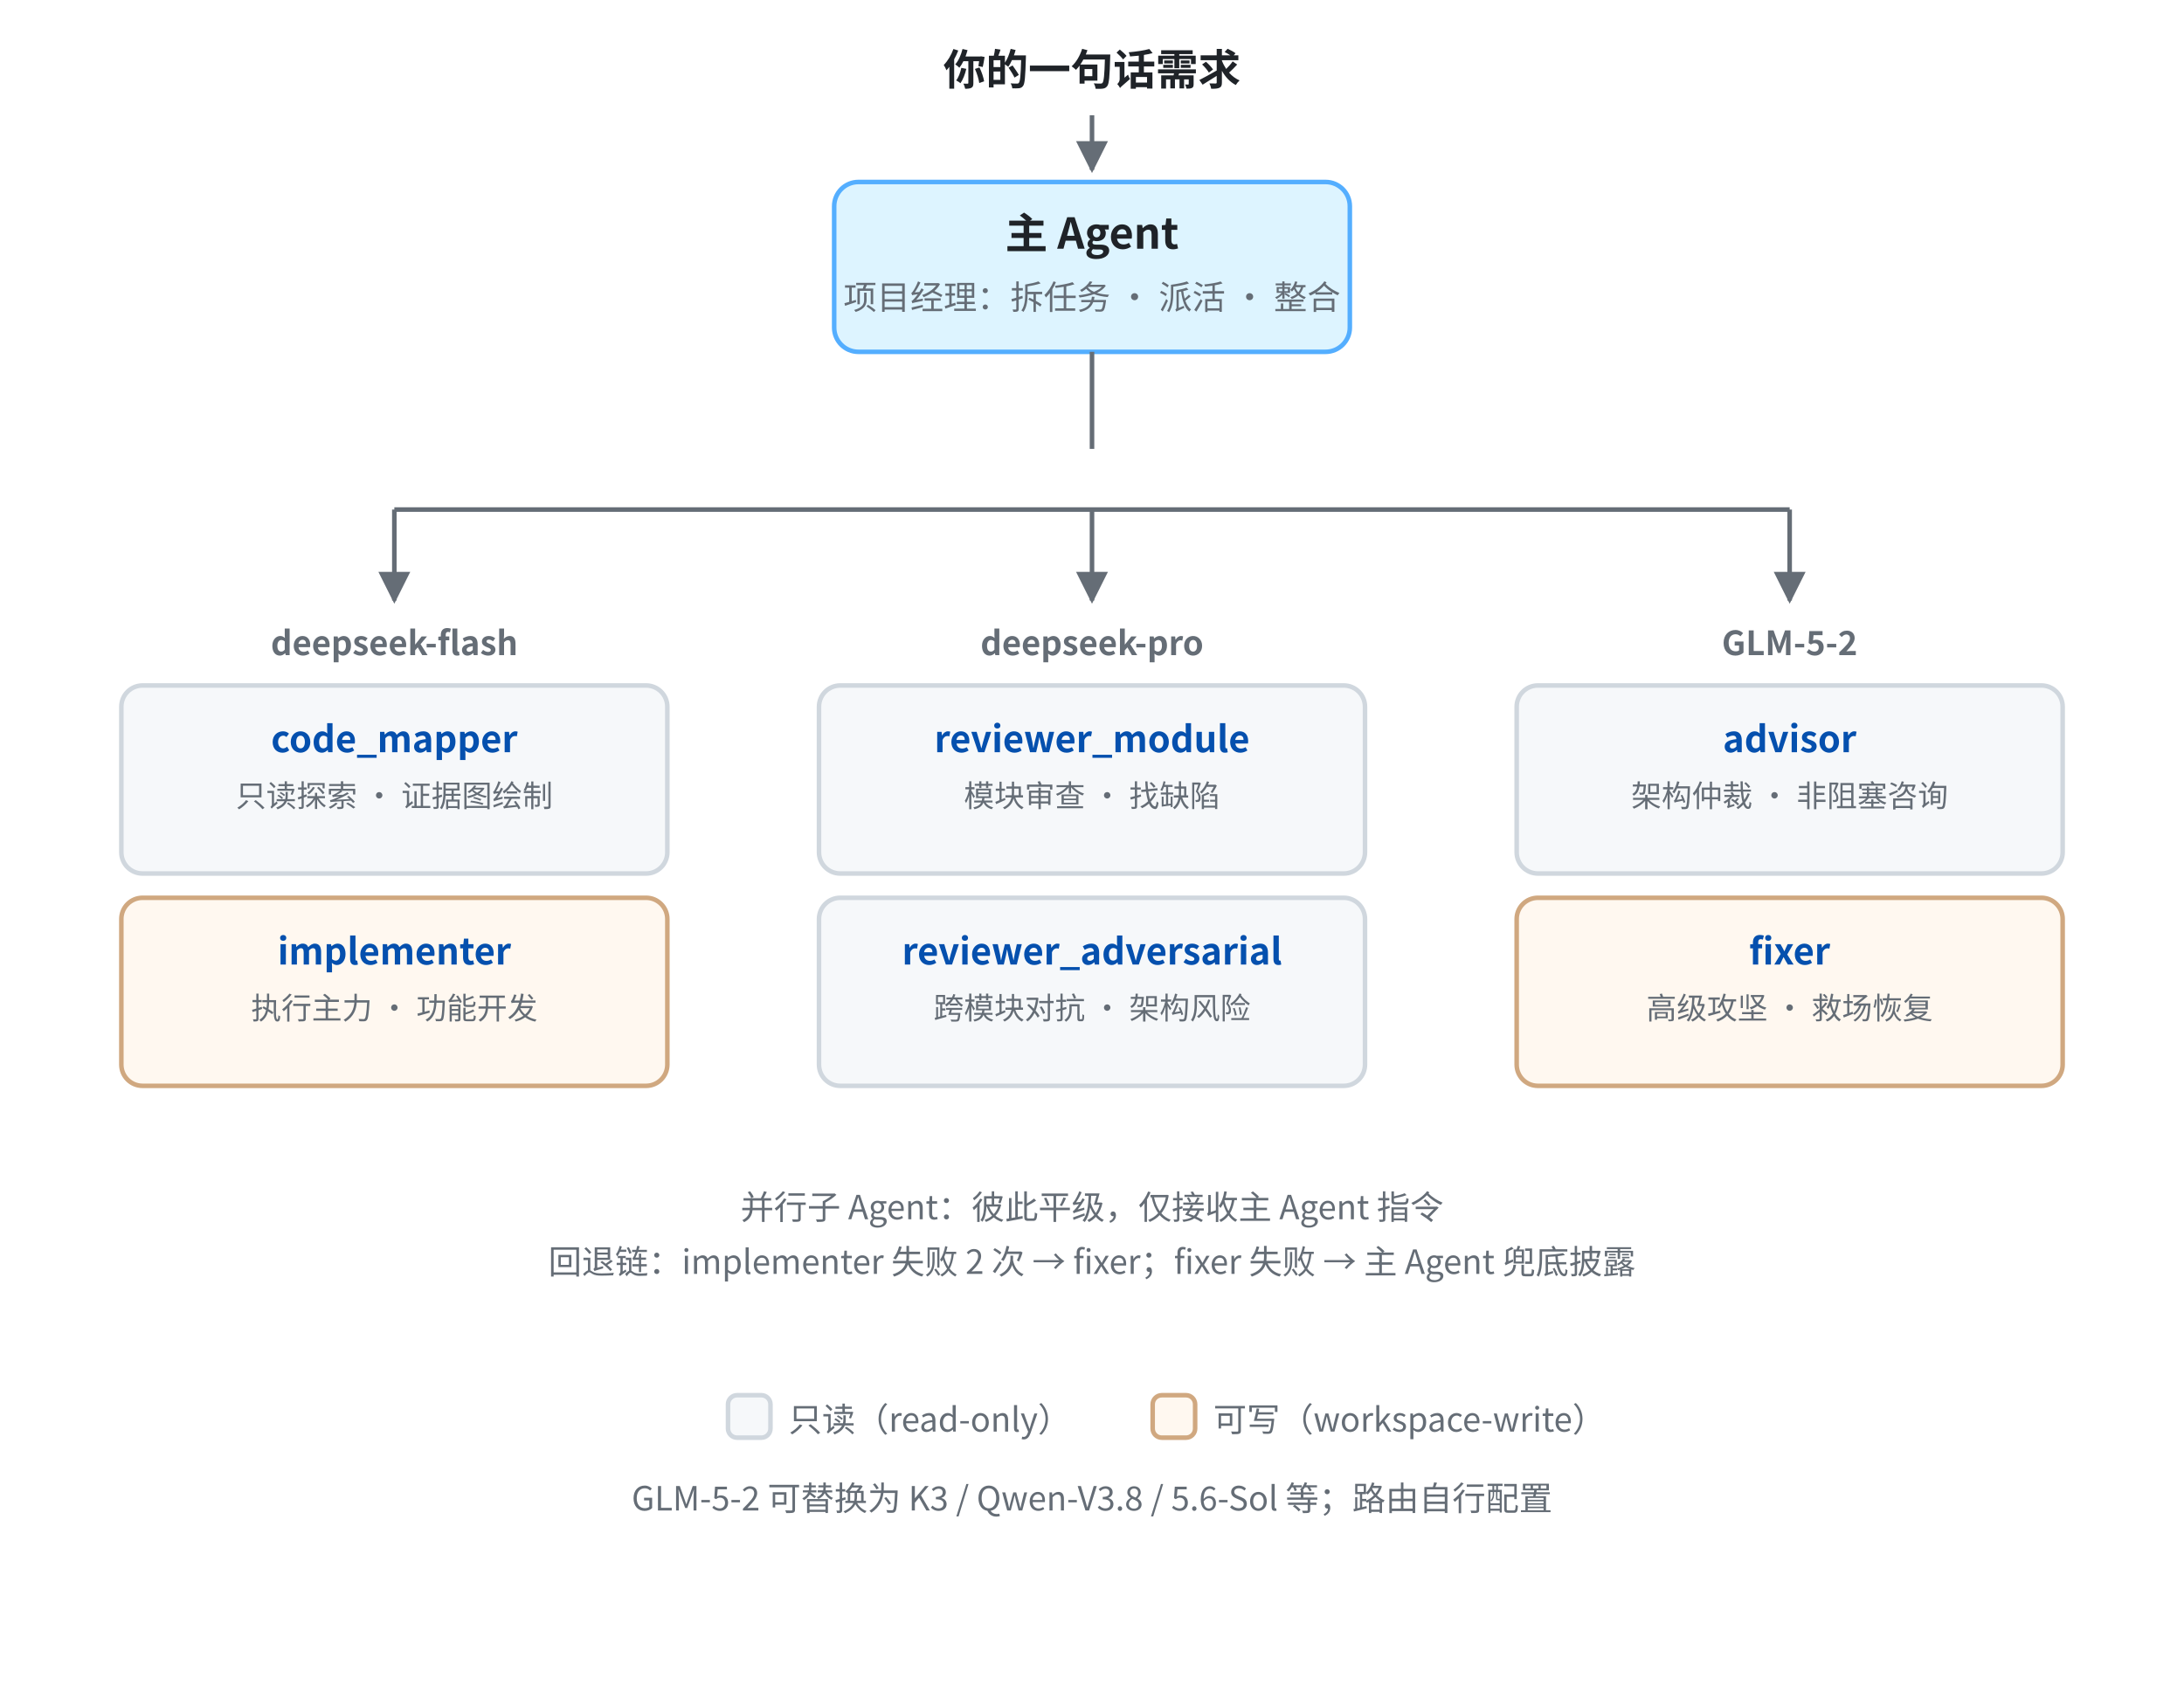
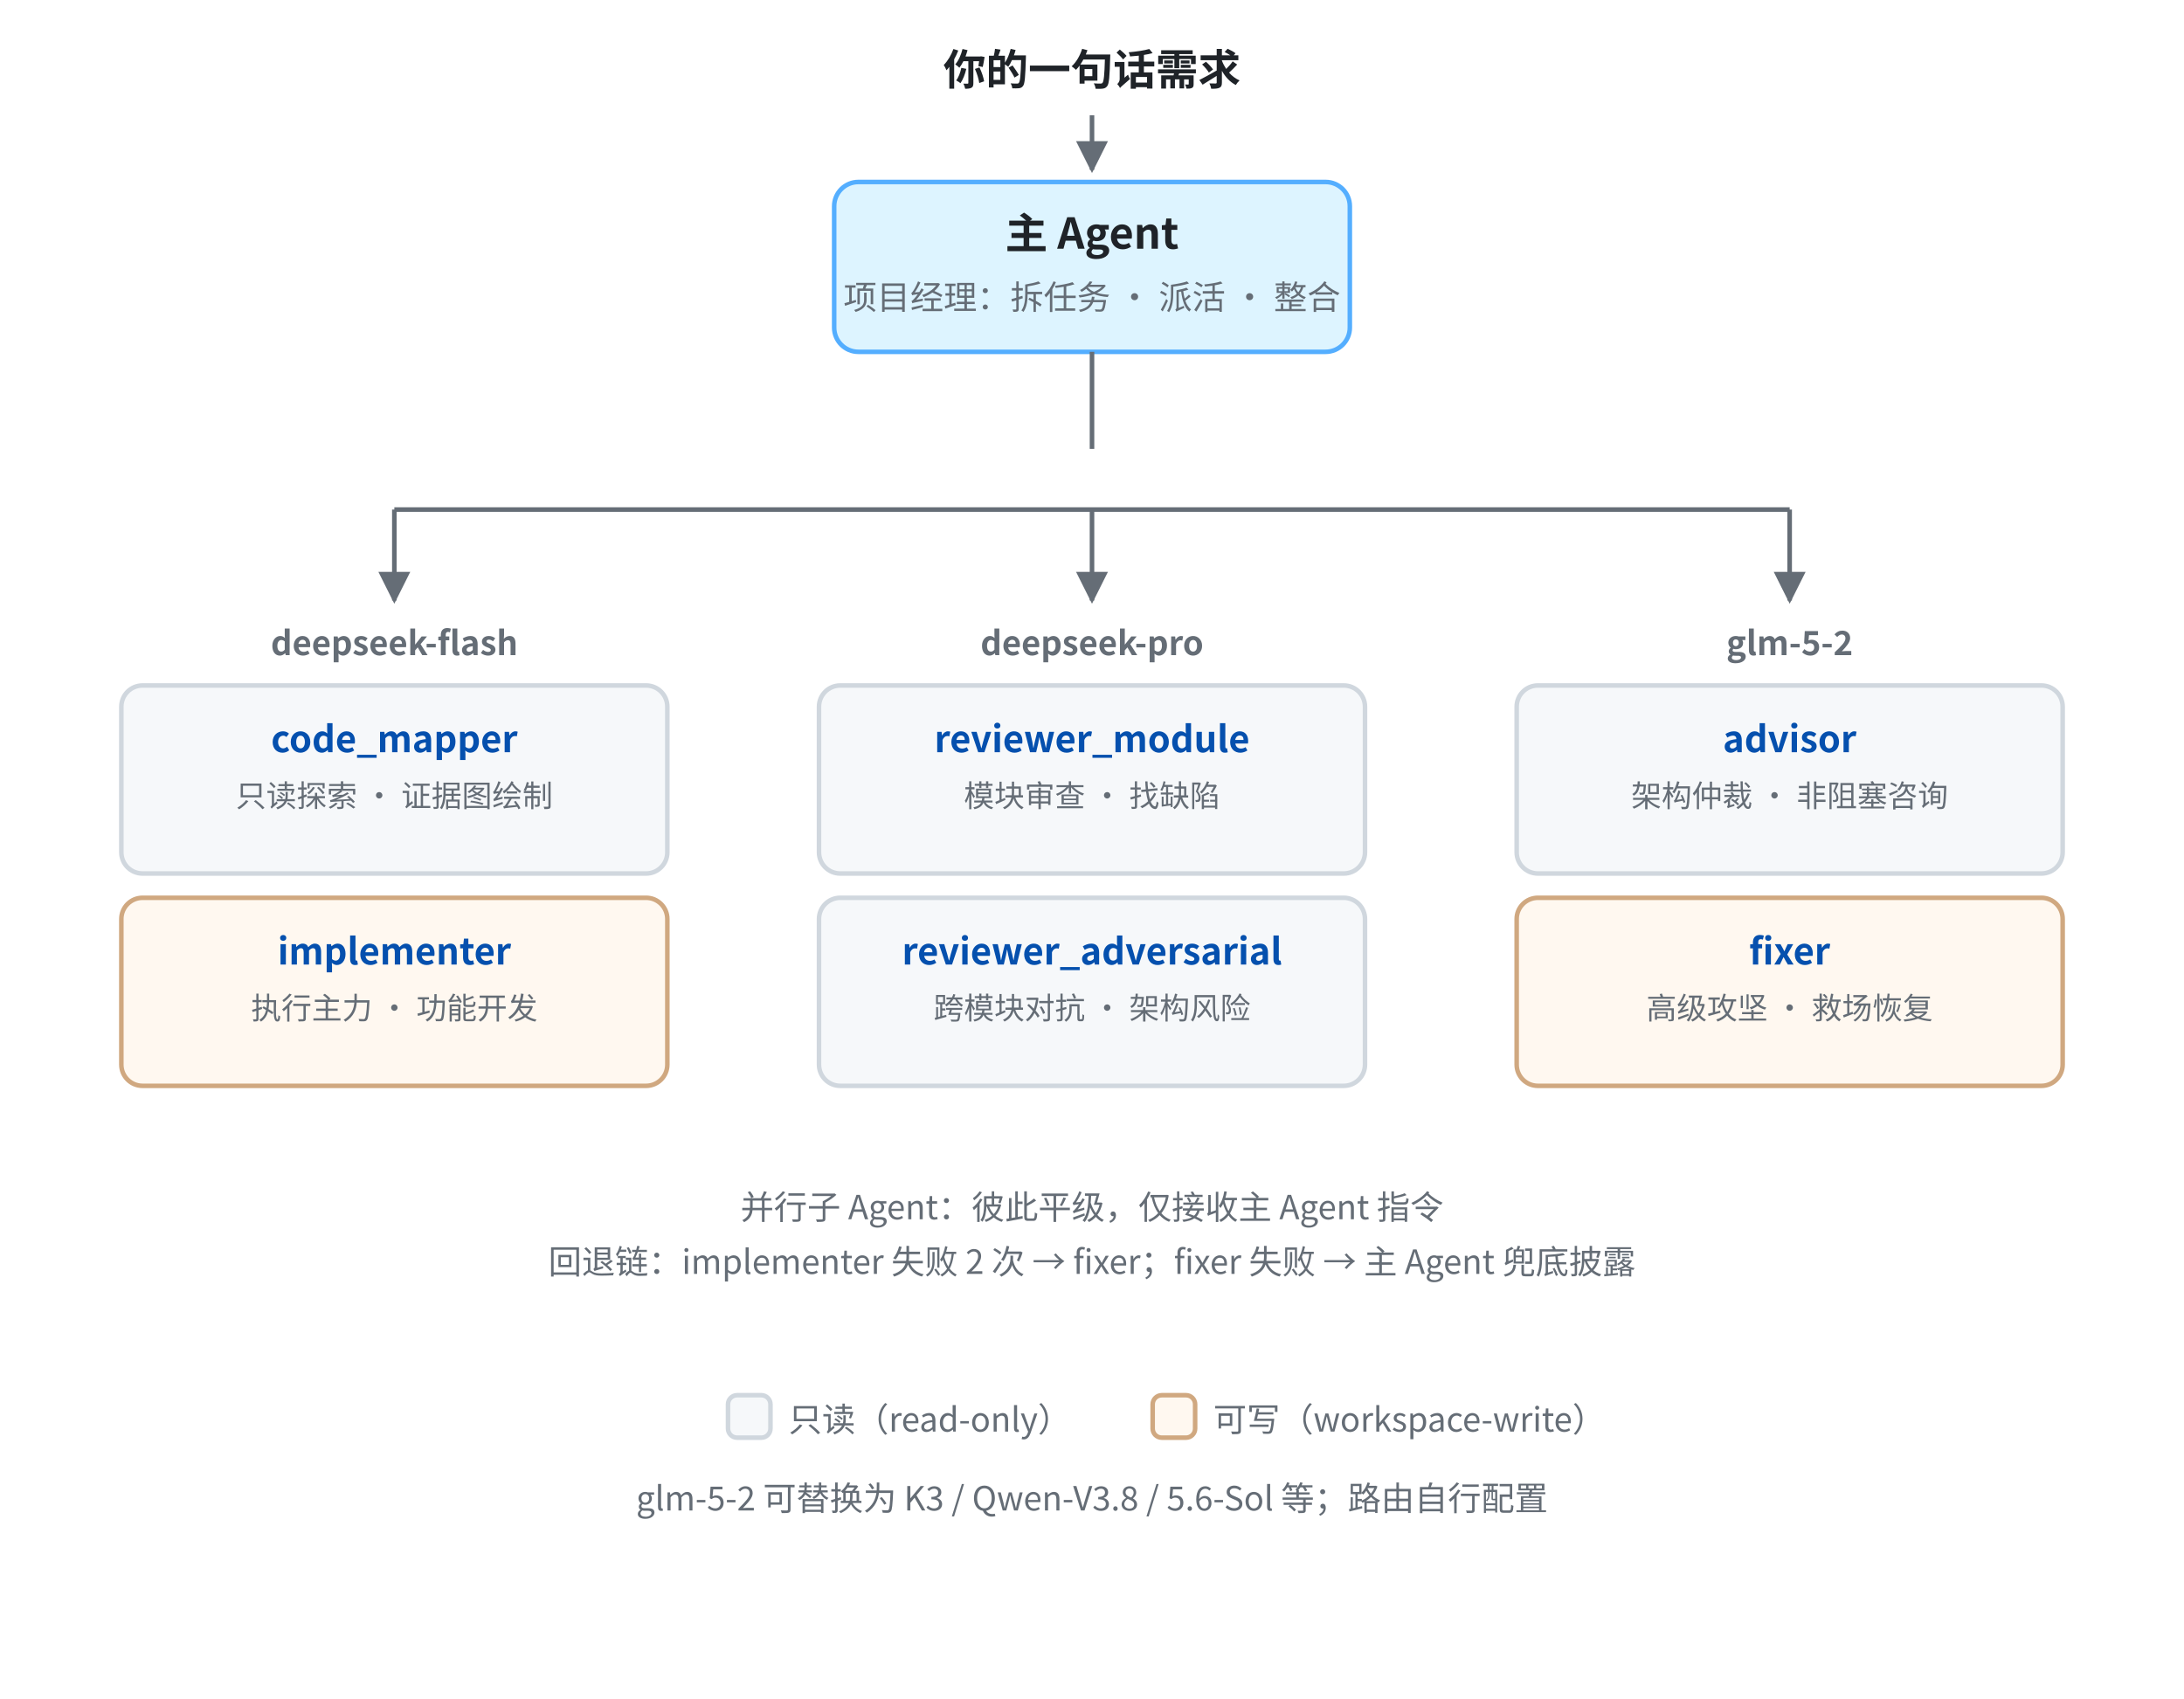
<svg xmlns="http://www.w3.org/2000/svg" width="720" height="560" viewBox="0 0 720 560" font-family="-apple-system, BlinkMacSystemFont, 'Segoe UI', 'Noto Sans CJK SC', 'PingFang SC', 'Microsoft YaHei', sans-serif">
  <defs>
    <marker id="arrow" viewBox="0 0 10 10" refX="9" refY="5" markerWidth="7" markerHeight="7" orient="auto-start-reverse">
      <path d="M 0 0 L 10 5 L 0 10 z" fill="#656d76" />
    </marker>
    <style>
      .box-read { fill: #f6f8fa; stroke: #d0d7de; stroke-width: 1.5; }
      .box-write { fill: #fff8f0; stroke: #d0a880; stroke-width: 1.5; }
      .box-primary { fill: #ddf4ff; stroke: #54aeff; stroke-width: 1.5; }
      .title { font-size: 14px; font-weight: 600; fill: #1f2328; }
      .subtitle { font-size: 11px; fill: #656d76; }
      .model-label { font-size: 11px; font-weight: 600; fill: #656d76; }
      .agent-name { font-size: 12px; font-weight: 600; fill: #0550ae; }
      .agent-role { font-size: 10px; fill: #656d76; }
      .note { font-size: 11px; fill: #656d76; }
    </style>
  </defs>
  <text x="360" y="28" text-anchor="middle" class="title">你的一句话需求</text>
  <line x1="360" y1="38" x2="360" y2="56" stroke="#656d76" stroke-width="1.5" marker-end="url(#arrow)" />
  <rect class="box-primary" x="275" y="60" width="170" height="56" rx="8" />
  <text x="360" y="82" text-anchor="middle" class="title">主 Agent</text>
  <text x="360" y="102" text-anchor="middle" class="subtitle">项目经理：拆任务 · 派活 · 整合</text>
  <line x1="360" y1="116" x2="360" y2="148" stroke="#656d76" stroke-width="1.5" />
  <line x1="130" y1="168" x2="590" y2="168" stroke="#656d76" stroke-width="1.5" />
  <line x1="130" y1="168" x2="130" y2="198" stroke="#656d76" stroke-width="1.5" marker-end="url(#arrow)" />
  <line x1="360" y1="168" x2="360" y2="198" stroke="#656d76" stroke-width="1.5" marker-end="url(#arrow)" />
  <line x1="590" y1="168" x2="590" y2="198" stroke="#656d76" stroke-width="1.5" marker-end="url(#arrow)" />
  <text x="130" y="216" text-anchor="middle" class="model-label">deepseek-flash</text>
  <rect class="box-read" x="40" y="226" width="180" height="62" rx="7" />
  <text x="130" y="248" text-anchor="middle" class="agent-name">code_mapper</text>
  <text x="130" y="266" text-anchor="middle" class="agent-role">只读探索 · 证据图绘制</text>
  <rect class="box-write" x="40" y="296" width="180" height="62" rx="7" />
  <text x="130" y="318" text-anchor="middle" class="agent-name">implementer</text>
  <text x="130" y="336" text-anchor="middle" class="agent-role">执行主力 · 功能开发</text>
  <text x="360" y="216" text-anchor="middle" class="model-label">deepseek-pro</text>
  <rect class="box-read" x="270" y="226" width="180" height="62" rx="7" />
  <text x="360" y="248" text-anchor="middle" class="agent-name">reviewer_module</text>
  <text x="360" y="266" text-anchor="middle" class="agent-role">模块审查 · 找缺陷</text>
  <rect class="box-read" x="270" y="296" width="180" height="62" rx="7" />
  <text x="360" y="318" text-anchor="middle" class="agent-name">reviewer_adversarial</text>
  <text x="360" y="336" text-anchor="middle" class="agent-role">跨模块对抗 · 架构风险</text>
-   <text x="590" y="216" text-anchor="middle" class="model-label">GLM-5-2</text>
+   <text x="590" y="216" text-anchor="middle" class="model-label">glm-5-2</text>
  <rect class="box-read" x="500" y="226" width="180" height="62" rx="7" />
  <text x="590" y="248" text-anchor="middle" class="agent-name">advisor</text>
  <text x="590" y="266" text-anchor="middle" class="agent-role">架构仲裁 · 非阻塞咨询</text>
  <rect class="box-write" x="500" y="296" width="180" height="62" rx="7" />
  <text x="590" y="318" text-anchor="middle" class="agent-name">fixer</text>
  <text x="590" y="336" text-anchor="middle" class="agent-role">高级攻坚 · 救场恢复</text>
  <text x="360" y="402" text-anchor="middle" class="note">并行子 Agent：彼此平级，仅接收主 Agent 指令</text>
  <text x="360" y="420" text-anchor="middle" class="note">回退链：implementer 失败 2 次 → fixer；fixer 失败 → 主 Agent 兜底披露</text>
  <rect class="box-read" x="240" y="460" width="14" height="14" rx="3" />
  <text x="260" y="472" class="note">只读（read-only）</text>
  <rect class="box-write" x="380" y="460" width="14" height="14" rx="3" />
  <text x="400" y="472" class="note">可写（workspace-write）</text>
-   <text x="360" y="498" text-anchor="middle" class="note">GLM-5-2 可替换为 K3 / Qwen-V3.8 / 5.6-Sol 等；路由自行配置</text>
+   <text x="360" y="498" text-anchor="middle" class="note">glm-5-2 可替换为 K3 / Qwen-V3.8 / 5.6-Sol 等；路由自行配置</text>
</svg>
